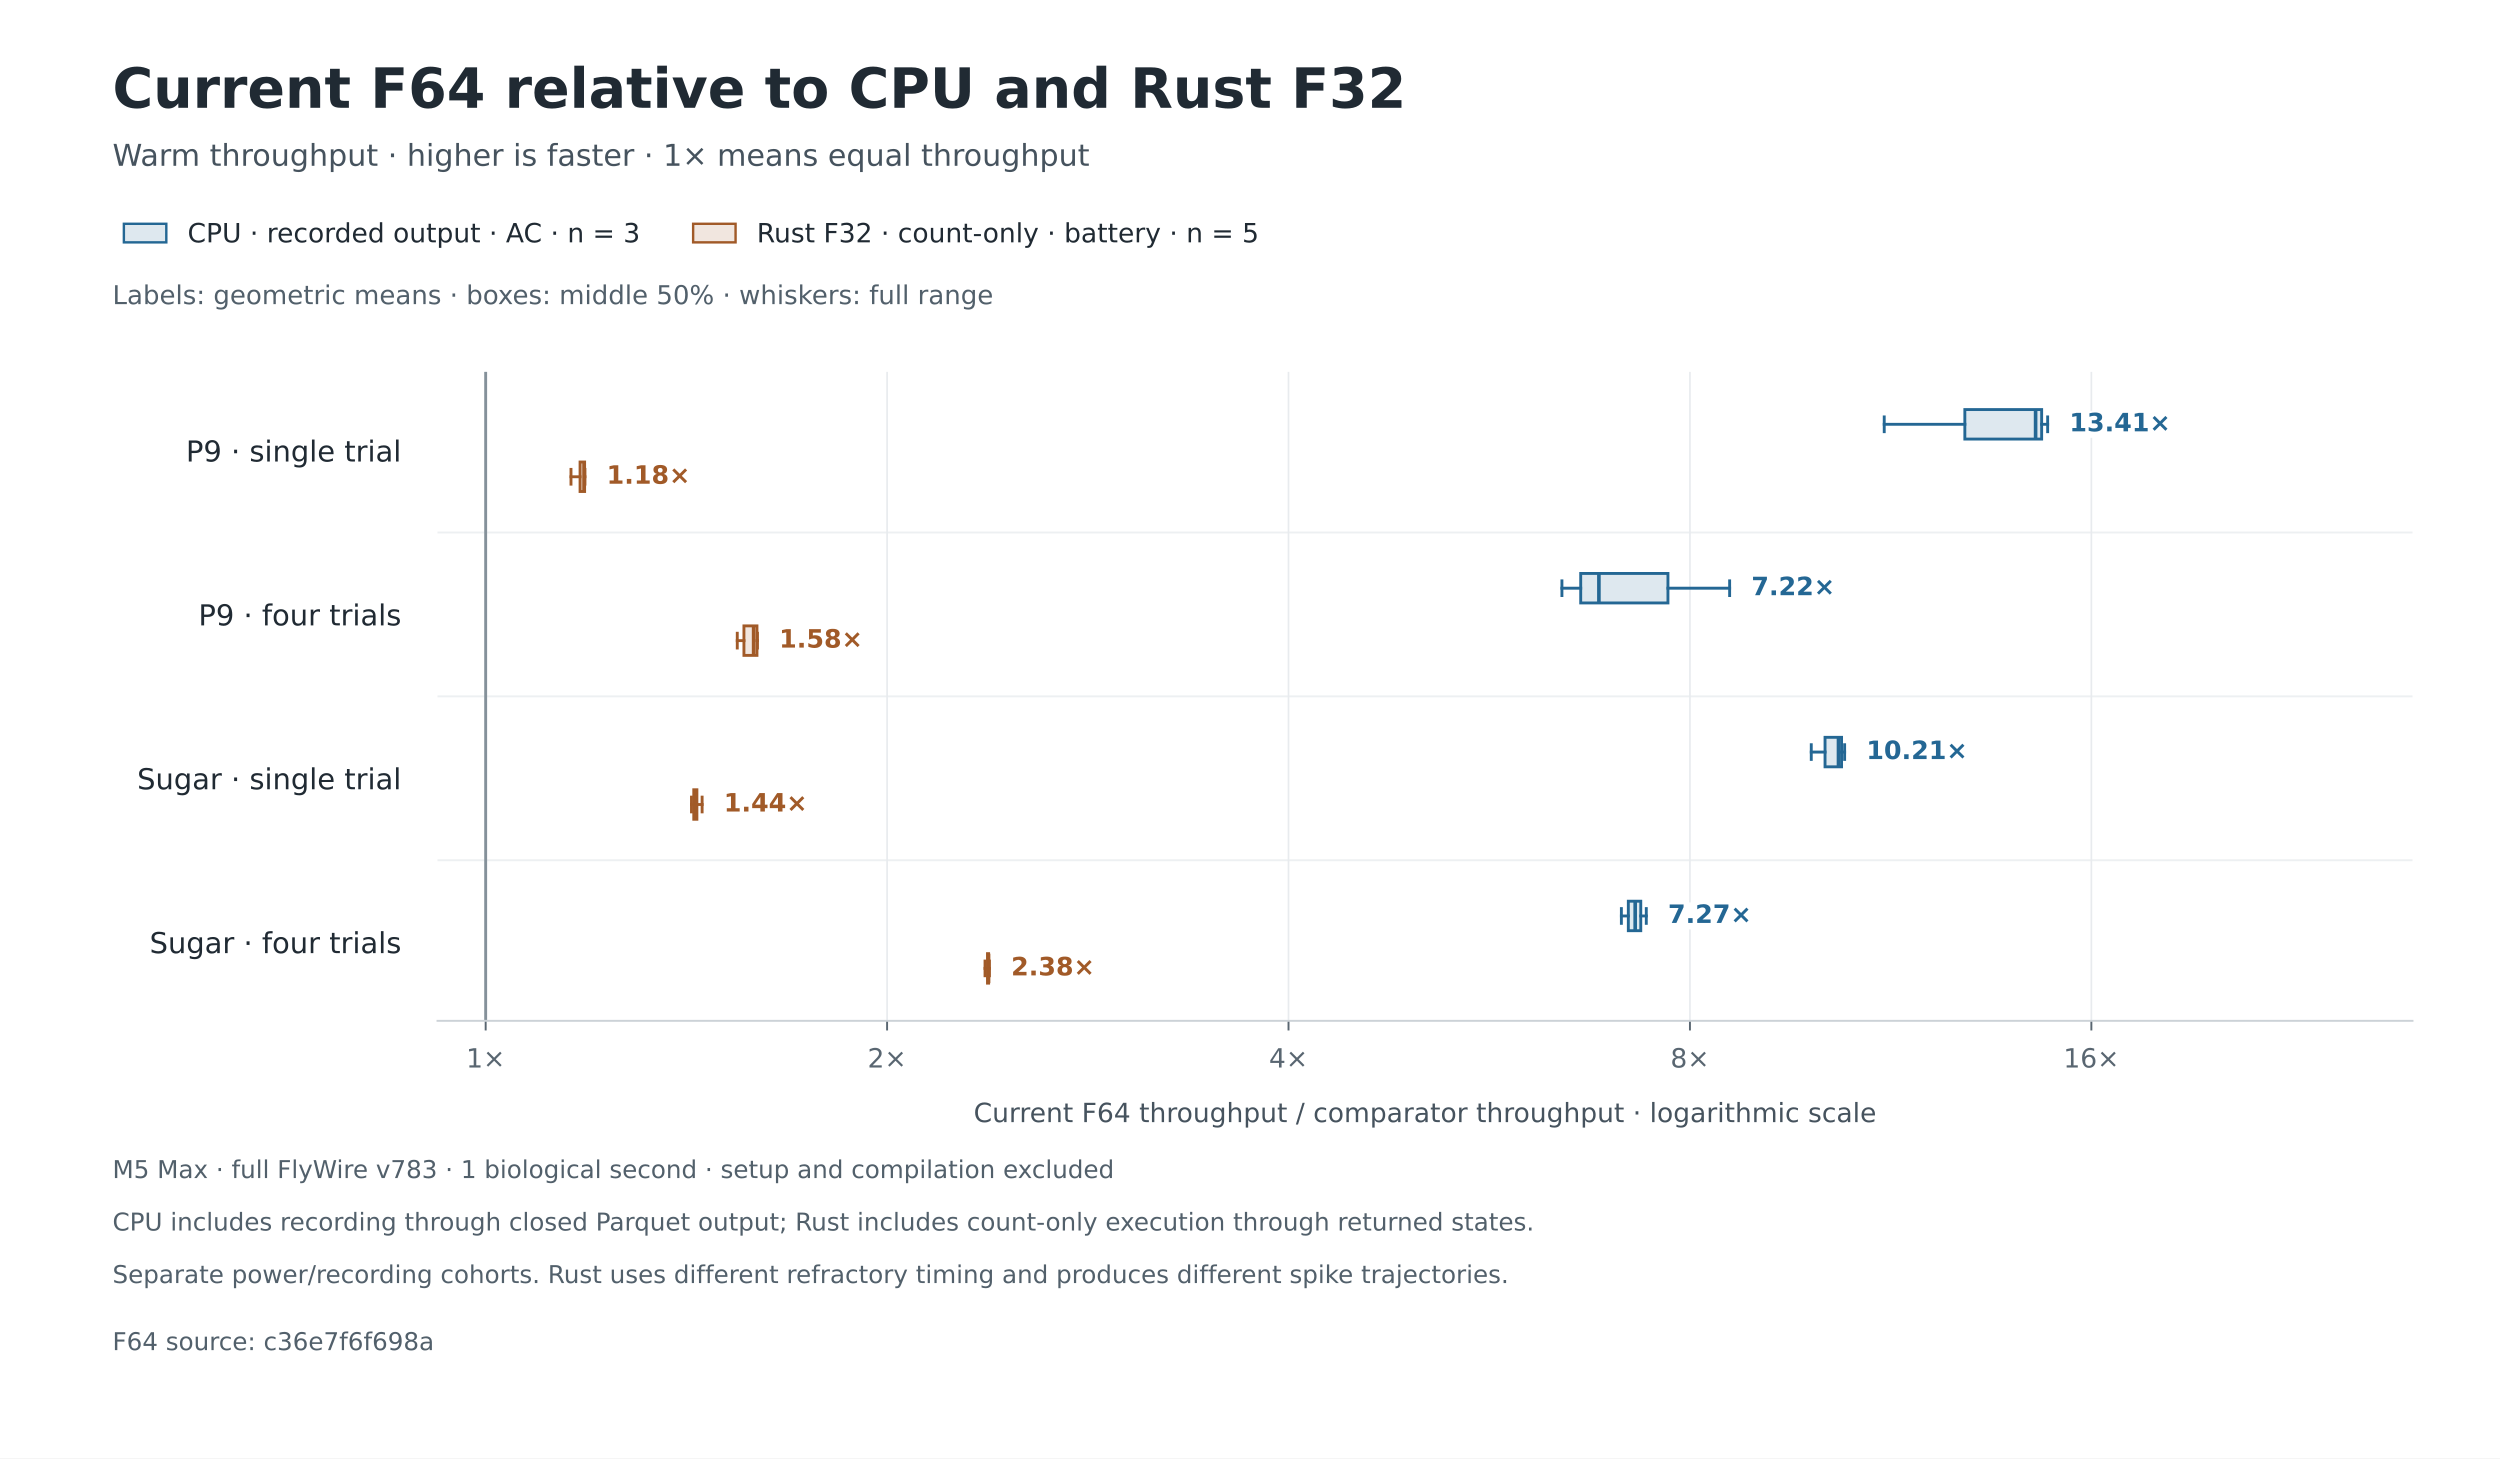
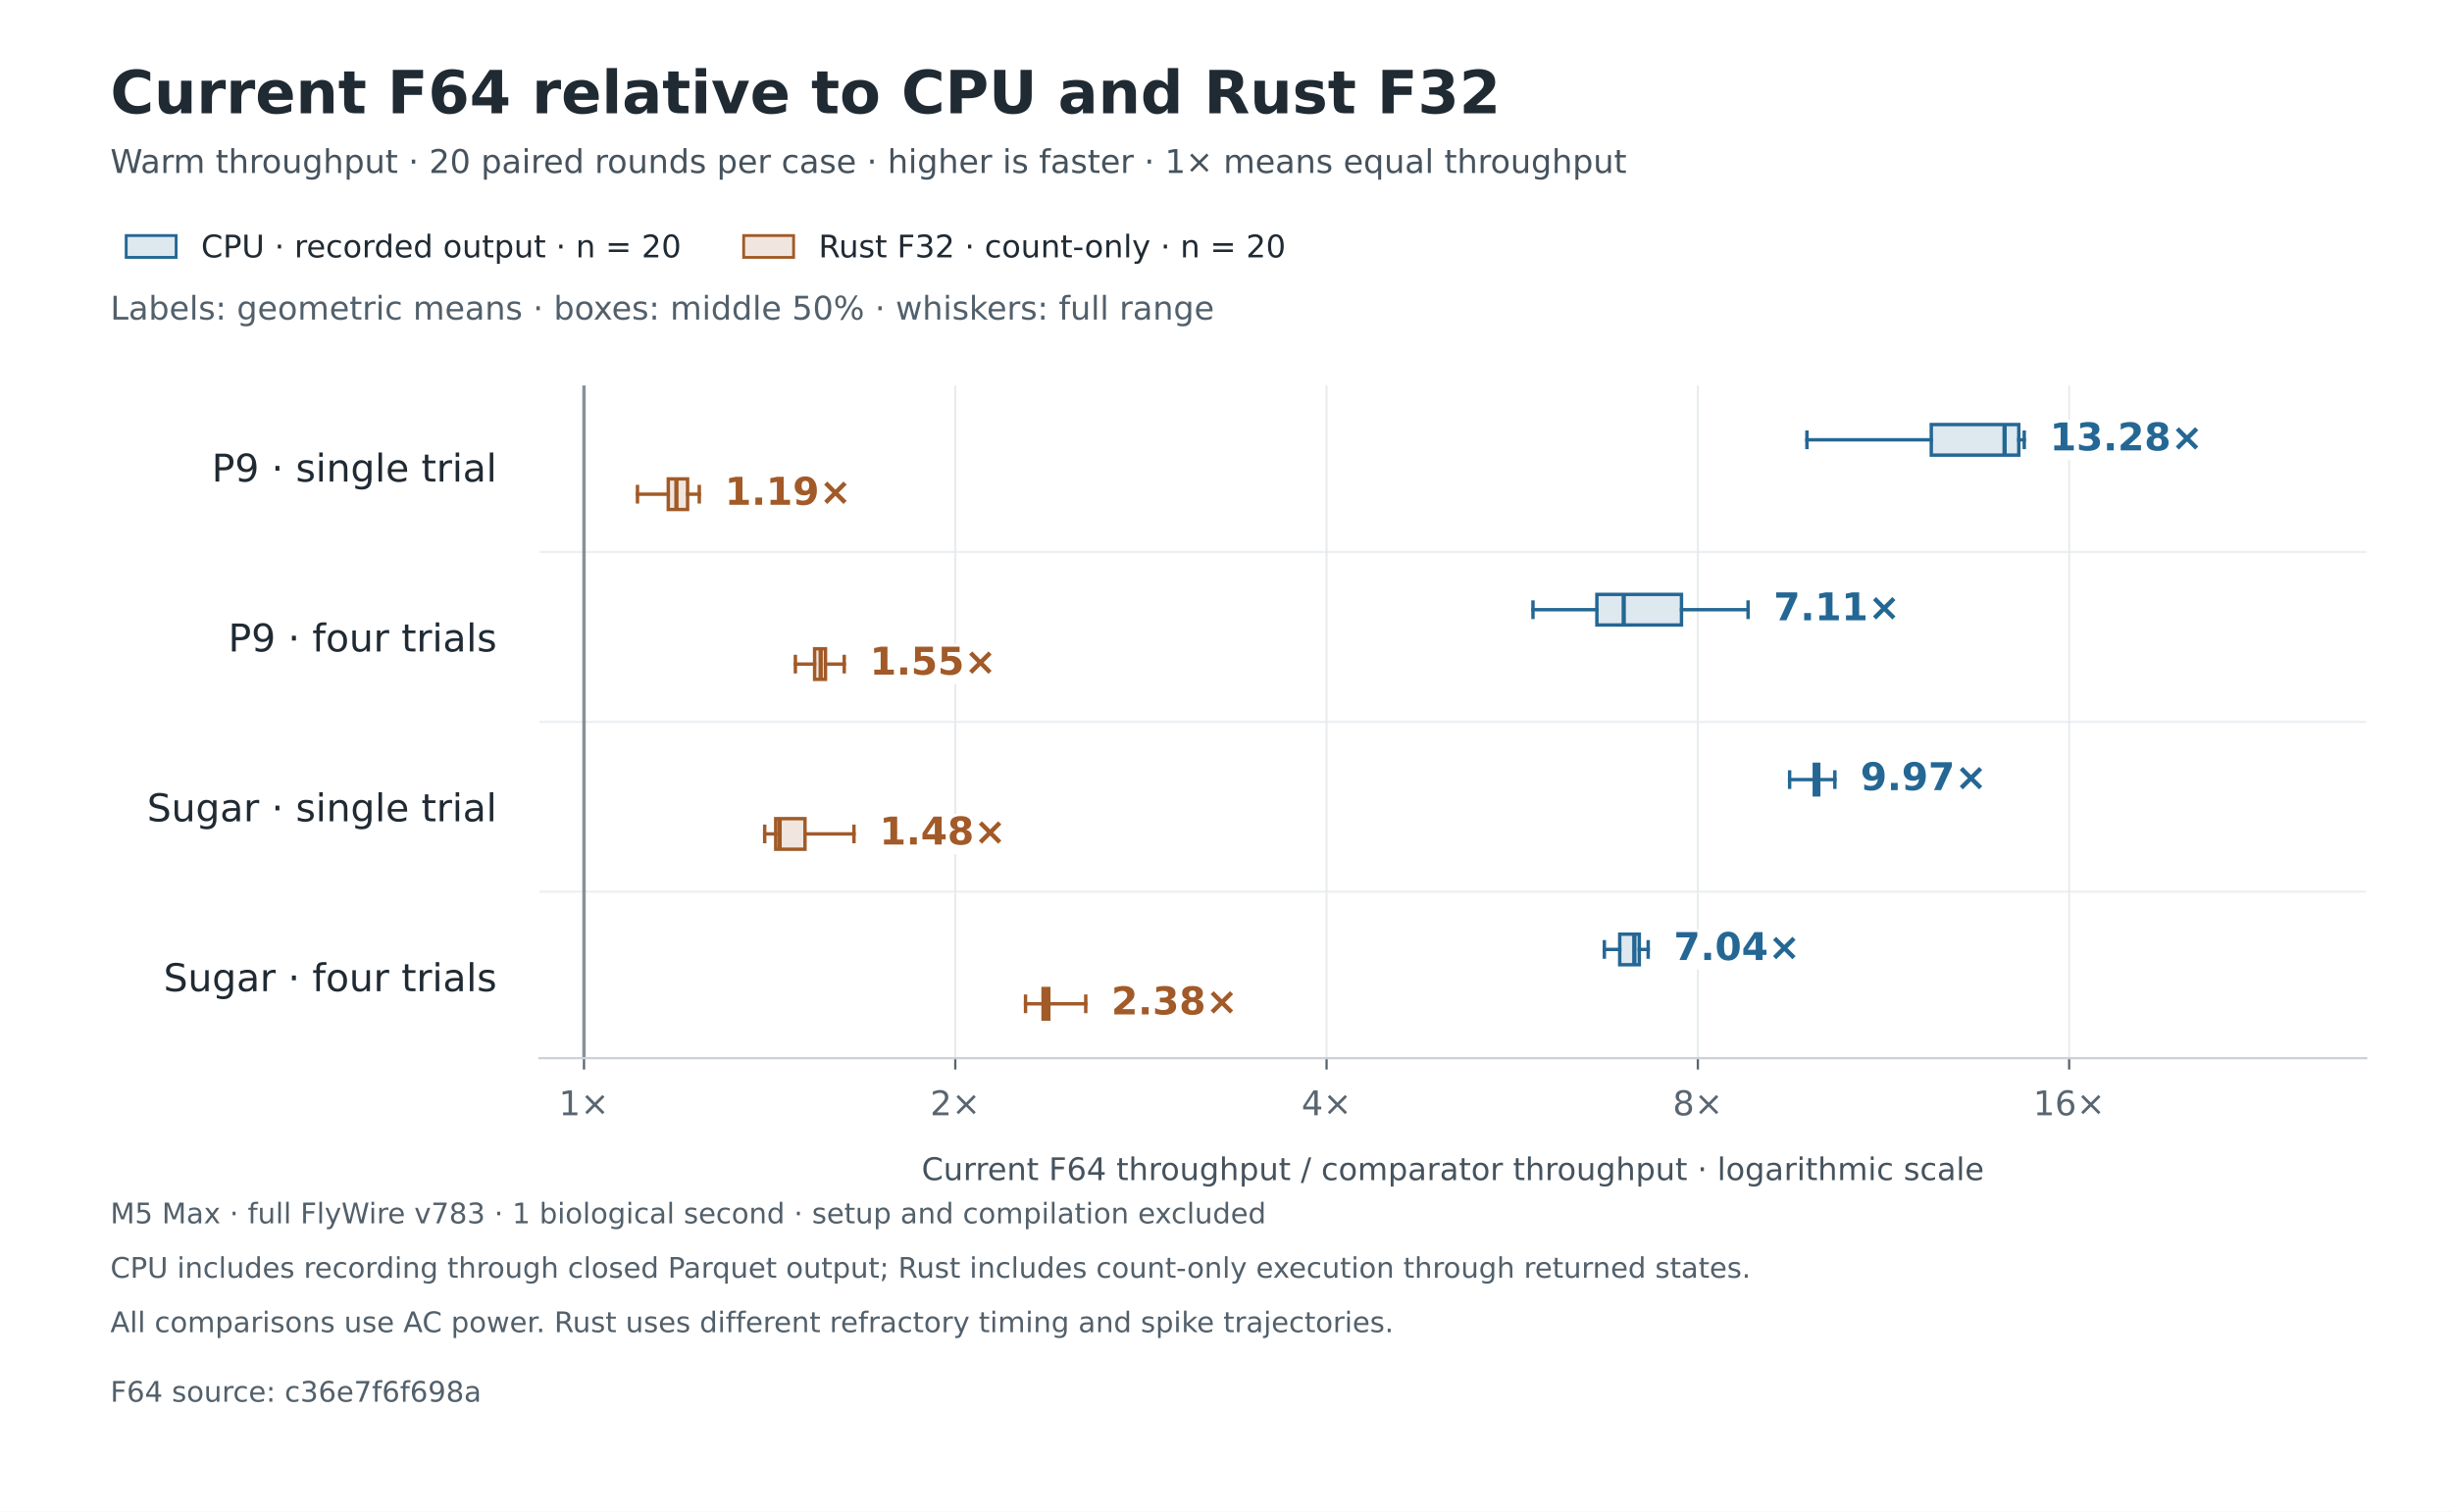
- <svg xmlns="http://www.w3.org/2000/svg" xmlns:xlink="http://www.w3.org/1999/xlink" width="1036.8pt" height="604.8pt" viewBox="0 0 1036.8 604.8" version="1.1">
+ <svg xmlns="http://www.w3.org/2000/svg" xmlns:xlink="http://www.w3.org/1999/xlink" width="864pt" height="532.8pt" viewBox="0 0 864 532.8" version="1.1">
  <defs>
    <style type="text/css">*{stroke-linejoin: round; stroke-linecap: butt}</style>
  </defs>
  <g id="figure_1">
    <g id="patch_1">
-       <path d="M 0 604.8  L 1036.8 604.8  L 1036.8 0  L 0 0  z " style="fill: #ffffff" />
+       <path d="M 0 532.8  L 864 532.8  L 864 0  L 0 0  z " style="fill: #ffffff" />
    </g>
    <g id="axes_1">
      <g id="patch_2">
-         <path d="M 181.44 423.36  L 1000.512 423.36  L 1000.512 154.224  L 181.44 154.224  z " style="fill: #ffffff" />
+         <path d="M 190.08 372.96  L 833.76 372.96  L 833.76 135.864  L 190.08 135.864  z " style="fill: #ffffff" />
      </g>
      <g id="line2d_1">
-         <path d="M 181.44 356.756  L 1000.512 356.756  " clip-path="url(#p82627de5a2)" style="fill: none; stroke: #edf0f2; stroke-width: 0.8; stroke-linecap: square" />
+         <path d="M 190.08 314.285  L 833.76 314.285  " clip-path="url(#pbc98c89707)" style="fill: none; stroke: #edf0f2; stroke-width: 0.8; stroke-linecap: square" />
      </g>
      <g id="line2d_2">
-         <path d="M 181.44 288.792  L 1000.512 288.792  " clip-path="url(#p82627de5a2)" style="fill: none; stroke: #edf0f2; stroke-width: 0.8; stroke-linecap: square" />
+         <path d="M 190.08 254.412  L 833.76 254.412  " clip-path="url(#pbc98c89707)" style="fill: none; stroke: #edf0f2; stroke-width: 0.8; stroke-linecap: square" />
      </g>
      <g id="line2d_3">
-         <path d="M 181.44 220.828  L 1000.512 220.828  " clip-path="url(#p82627de5a2)" style="fill: none; stroke: #edf0f2; stroke-width: 0.8; stroke-linecap: square" />
+         <path d="M 190.08 194.539  L 833.76 194.539  " clip-path="url(#pbc98c89707)" style="fill: none; stroke: #edf0f2; stroke-width: 0.8; stroke-linecap: square" />
      </g>
      <g id="matplotlib.axis_1">
        <g id="xtick_1">
          <g id="line2d_4">
-             <path d="M 201.417 423.36  L 201.417 154.224  " clip-path="url(#p82627de5a2)" style="fill: none; stroke: #e8ebee; stroke-width: 0.7; stroke-linecap: square" />
+             <path d="M 205.78 372.96  L 205.78 135.864  " clip-path="url(#pbc98c89707)" style="fill: none; stroke: #e8ebee; stroke-width: 0.7; stroke-linecap: square" />
          </g>
          <g id="line2d_5">
            <defs>
-               <path id="m2237ce9676" d="M 0 0  L 0 4  " style="stroke: #596671; stroke-width: 0.8" />
+               <path id="madaf178b17" d="M 0 0  L 0 4  " style="stroke: #596671; stroke-width: 0.8" />
            </defs>
            <g>
-               <use xlink:href="#m2237ce9676" x="201.417" y="423.36" style="fill: #596671; stroke: #596671; stroke-width: 0.8" />
+               <use xlink:href="#madaf178b17" x="205.78" y="372.96" style="fill: #596671; stroke: #596671; stroke-width: 0.8" />
            </g>
          </g>
          <g id="text_1">
-             <text style="font-size: 11px; font-family: 'DejaVu Sans'; text-anchor: middle; fill: #596671" x="201.417" y="442.718" transform="rotate(-0 201.4174 442.7183)">1×</text>
+             <text style="font-size: 12px; font-family: 'DejaVu Sans'; text-anchor: middle; fill: #596671" x="205.78" y="393.078" transform="rotate(-0 205.7795 393.0781)">1×</text>
          </g>
        </g>
        <g id="xtick_2">
          <g id="line2d_6">
-             <path d="M 367.895 423.36  L 367.895 154.224  " clip-path="url(#p82627de5a2)" style="fill: none; stroke: #e8ebee; stroke-width: 0.7; stroke-linecap: square" />
+             <path d="M 336.609 372.96  L 336.609 135.864  " clip-path="url(#pbc98c89707)" style="fill: none; stroke: #e8ebee; stroke-width: 0.7; stroke-linecap: square" />
          </g>
          <g id="line2d_7">
            <g>
-               <use xlink:href="#m2237ce9676" x="367.895" y="423.36" style="fill: #596671; stroke: #596671; stroke-width: 0.8" />
+               <use xlink:href="#madaf178b17" x="336.609" y="372.96" style="fill: #596671; stroke: #596671; stroke-width: 0.8" />
            </g>
          </g>
          <g id="text_2">
-             <text style="font-size: 11px; font-family: 'DejaVu Sans'; text-anchor: middle; fill: #596671" x="367.895" y="442.718" transform="rotate(-0 367.8954 442.7183)">2×</text>
+             <text style="font-size: 12px; font-family: 'DejaVu Sans'; text-anchor: middle; fill: #596671" x="336.609" y="393.078" transform="rotate(-0 336.6088 393.0781)">2×</text>
          </g>
        </g>
        <g id="xtick_3">
          <g id="line2d_8">
-             <path d="M 534.373 423.36  L 534.373 154.224  " clip-path="url(#p82627de5a2)" style="fill: none; stroke: #e8ebee; stroke-width: 0.7; stroke-linecap: square" />
+             <path d="M 467.438 372.96  L 467.438 135.864  " clip-path="url(#pbc98c89707)" style="fill: none; stroke: #e8ebee; stroke-width: 0.7; stroke-linecap: square" />
          </g>
          <g id="line2d_9">
            <g>
-               <use xlink:href="#m2237ce9676" x="534.373" y="423.36" style="fill: #596671; stroke: #596671; stroke-width: 0.8" />
+               <use xlink:href="#madaf178b17" x="467.438" y="372.96" style="fill: #596671; stroke: #596671; stroke-width: 0.8" />
            </g>
          </g>
          <g id="text_3">
-             <text style="font-size: 11px; font-family: 'DejaVu Sans'; text-anchor: middle; fill: #596671" x="534.373" y="442.718" transform="rotate(-0 534.3735 442.7183)">4×</text>
+             <text style="font-size: 12px; font-family: 'DejaVu Sans'; text-anchor: middle; fill: #596671" x="467.438" y="393.078" transform="rotate(-0 467.438 393.0781)">4×</text>
          </g>
        </g>
        <g id="xtick_4">
          <g id="line2d_10">
-             <path d="M 700.852 423.36  L 700.852 154.224  " clip-path="url(#p82627de5a2)" style="fill: none; stroke: #e8ebee; stroke-width: 0.7; stroke-linecap: square" />
+             <path d="M 598.267 372.96  L 598.267 135.864  " clip-path="url(#pbc98c89707)" style="fill: none; stroke: #e8ebee; stroke-width: 0.7; stroke-linecap: square" />
          </g>
          <g id="line2d_11">
            <g>
-               <use xlink:href="#m2237ce9676" x="700.852" y="423.36" style="fill: #596671; stroke: #596671; stroke-width: 0.8" />
+               <use xlink:href="#madaf178b17" x="598.267" y="372.96" style="fill: #596671; stroke: #596671; stroke-width: 0.8" />
            </g>
          </g>
          <g id="text_4">
-             <text style="font-size: 11px; font-family: 'DejaVu Sans'; text-anchor: middle; fill: #596671" x="700.852" y="442.718" transform="rotate(-0 700.8515 442.7183)">8×</text>
+             <text style="font-size: 12px; font-family: 'DejaVu Sans'; text-anchor: middle; fill: #596671" x="598.267" y="393.078" transform="rotate(-0 598.2673 393.0781)">8×</text>
          </g>
        </g>
        <g id="xtick_5">
          <g id="line2d_12">
-             <path d="M 867.33 423.36  L 867.33 154.224  " clip-path="url(#p82627de5a2)" style="fill: none; stroke: #e8ebee; stroke-width: 0.7; stroke-linecap: square" />
+             <path d="M 729.097 372.96  L 729.097 135.864  " clip-path="url(#pbc98c89707)" style="fill: none; stroke: #e8ebee; stroke-width: 0.7; stroke-linecap: square" />
          </g>
          <g id="line2d_13">
            <g>
-               <use xlink:href="#m2237ce9676" x="867.33" y="423.36" style="fill: #596671; stroke: #596671; stroke-width: 0.8" />
+               <use xlink:href="#madaf178b17" x="729.097" y="372.96" style="fill: #596671; stroke: #596671; stroke-width: 0.8" />
            </g>
          </g>
          <g id="text_5">
-             <text style="font-size: 11px; font-family: 'DejaVu Sans'; text-anchor: middle; fill: #596671" x="867.33" y="442.718" transform="rotate(-0 867.3296 442.7183)">16×</text>
+             <text style="font-size: 12px; font-family: 'DejaVu Sans'; text-anchor: middle; fill: #596671" x="729.097" y="393.078" transform="rotate(-0 729.0966 393.0781)">16×</text>
          </g>
        </g>
        <g id="text_6">
-           <text style="font-size: 11px; font-family: 'DejaVu Sans'; text-anchor: middle; fill: #46535e" x="590.976" y="465.364" transform="rotate(-0 590.976 465.3642)">Current F64 throughput / comparator throughput · logarithmic scale</text>
+           <text style="font-size: 11px; font-family: 'DejaVu Sans'; text-anchor: middle; fill: #46535e" x="511.92" y="415.932" transform="rotate(-0 511.92 415.932)">Current F64 throughput / comparator throughput · logarithmic scale</text>
        </g>
      </g>
      <g id="matplotlib.axis_2">
        <g id="ytick_1">
          <g id="line2d_14" />
          <g id="text_7">
-             <text style="font-size: 12px; font-family: 'DejaVu Sans'; text-anchor: end; fill: #202a33" x="166.44" y="191.406" transform="rotate(-0 166.44 191.4056)">P9 · single trial</text>
+             <text style="font-size: 13.5px; font-family: 'DejaVu Sans'; text-anchor: end; fill: #202a33" x="175.08" y="169.732" transform="rotate(-0 175.08 169.7319)">P9 · single trial</text>
          </g>
        </g>
        <g id="ytick_2">
          <g id="line2d_15" />
          <g id="text_8">
-             <text style="font-size: 12px; font-family: 'DejaVu Sans'; text-anchor: end; fill: #202a33" x="166.44" y="259.369" transform="rotate(-0 166.44 259.3692)">P9 · four trials</text>
+             <text style="font-size: 13.5px; font-family: 'DejaVu Sans'; text-anchor: end; fill: #202a33" x="175.08" y="229.605" transform="rotate(-0 175.08 229.6046)">P9 · four trials</text>
          </g>
        </g>
        <g id="ytick_3">
          <g id="line2d_16" />
          <g id="text_9">
-             <text style="font-size: 12px; font-family: 'DejaVu Sans'; text-anchor: end; fill: #202a33" x="166.44" y="327.333" transform="rotate(-0 166.44 327.3329)">Sugar · single trial</text>
+             <text style="font-size: 13.5px; font-family: 'DejaVu Sans'; text-anchor: end; fill: #202a33" x="175.08" y="289.477" transform="rotate(-0 175.08 289.4773)">Sugar · single trial</text>
          </g>
        </g>
        <g id="ytick_4">
          <g id="line2d_17" />
          <g id="text_10">
-             <text style="font-size: 12px; font-family: 'DejaVu Sans'; text-anchor: end; fill: #202a33" x="166.44" y="395.297" transform="rotate(-0 166.44 395.2965)">Sugar · four trials</text>
+             <text style="font-size: 13.5px; font-family: 'DejaVu Sans'; text-anchor: end; fill: #202a33" x="175.08" y="349.35" transform="rotate(-0 175.08 349.35)">Sugar · four trials</text>
          </g>
        </g>
      </g>
      <g id="line2d_18">
-         <path d="M 201.417 423.36  L 201.417 154.224  " clip-path="url(#p82627de5a2)" style="fill: none; stroke: #85919a; stroke-width: 1.2; stroke-linecap: square" />
+         <path d="M 205.78 372.96  L 205.78 135.864  " clip-path="url(#pbc98c89707)" style="fill: none; stroke: #85919a; stroke-width: 1.2; stroke-linecap: square" />
      </g>
      <g id="patch_3">
-         <path d="M 814.858 182.089  L 814.858 169.856  L 846.714 169.856  L 846.714 182.089  L 814.858 182.089  z " clip-path="url(#p82627de5a2)" style="fill: #246794; fill-opacity: 0.15; stroke: #246794; stroke-width: 1.2; stroke-linejoin: miter" />
+         <path d="M 680.516 160.412  L 680.516 149.635  L 711.352 149.635  L 711.352 160.412  L 680.516 160.412  z " clip-path="url(#pbc98c89707)" style="fill: #246794; fill-opacity: 0.15; stroke: #246794; stroke-width: 1.2; stroke-linejoin: miter" />
      </g>
      <g id="line2d_19">
-         <path d="M 814.858 175.972  L 781.426 175.972  " clip-path="url(#p82627de5a2)" style="fill: none; stroke: #246794; stroke-width: 1.2; stroke-linecap: square" />
+         <path d="M 680.516 155.023  L 636.702 155.023  " clip-path="url(#pbc98c89707)" style="fill: none; stroke: #246794; stroke-width: 1.2; stroke-linecap: square" />
      </g>
      <g id="line2d_20">
-         <path d="M 846.714 175.972  L 849.202 175.972  " clip-path="url(#p82627de5a2)" style="fill: none; stroke: #246794; stroke-width: 1.2; stroke-linecap: square" />
+         <path d="M 711.352 155.023  L 713.271 155.023  " clip-path="url(#pbc98c89707)" style="fill: none; stroke: #246794; stroke-width: 1.2; stroke-linecap: square" />
      </g>
      <g id="line2d_21">
-         <path d="M 781.426 179.031  L 781.426 172.914  " clip-path="url(#p82627de5a2)" style="fill: none; stroke: #246794; stroke-width: 1.2; stroke-linecap: square" />
+         <path d="M 636.702 157.718  L 636.702 152.329  " clip-path="url(#pbc98c89707)" style="fill: none; stroke: #246794; stroke-width: 1.2; stroke-linecap: square" />
      </g>
      <g id="line2d_22">
-         <path d="M 849.202 179.031  L 849.202 172.914  " clip-path="url(#p82627de5a2)" style="fill: none; stroke: #246794; stroke-width: 1.2; stroke-linecap: square" />
+         <path d="M 713.271 157.718  L 713.271 152.329  " clip-path="url(#pbc98c89707)" style="fill: none; stroke: #246794; stroke-width: 1.2; stroke-linecap: square" />
      </g>
      <g id="patch_4">
-         <path d="M 240.563 203.837  L 240.563 191.604  L 242.453 191.604  L 242.453 203.837  L 240.563 203.837  z " clip-path="url(#p82627de5a2)" style="fill: #a15a28; fill-opacity: 0.15; stroke: #a15a28; stroke-width: 1.2; stroke-linejoin: miter" />
+         <path d="M 235.481 179.571  L 235.481 168.794  L 242.281 168.794  L 242.281 179.571  L 235.481 179.571  z " clip-path="url(#pbc98c89707)" style="fill: #a15a28; fill-opacity: 0.15; stroke: #a15a28; stroke-width: 1.2; stroke-linejoin: miter" />
      </g>
      <g id="line2d_23">
-         <path d="M 240.563 197.721  L 236.798 197.721  " clip-path="url(#p82627de5a2)" style="fill: none; stroke: #a15a28; stroke-width: 1.2; stroke-linecap: square" />
+         <path d="M 235.481 174.183  L 224.631 174.183  " clip-path="url(#pbc98c89707)" style="fill: none; stroke: #a15a28; stroke-width: 1.2; stroke-linecap: square" />
      </g>
      <g id="line2d_24">
-         <path d="M 242.453 197.721  L 242.576 197.721  " clip-path="url(#p82627de5a2)" style="fill: none; stroke: #a15a28; stroke-width: 1.2; stroke-linecap: square" />
+         <path d="M 242.281 174.183  L 246.4 174.183  " clip-path="url(#pbc98c89707)" style="fill: none; stroke: #a15a28; stroke-width: 1.2; stroke-linecap: square" />
      </g>
      <g id="line2d_25">
-         <path d="M 236.798 200.779  L 236.798 194.662  " clip-path="url(#p82627de5a2)" style="fill: none; stroke: #a15a28; stroke-width: 1.2; stroke-linecap: square" />
+         <path d="M 224.631 176.877  L 224.631 171.488  " clip-path="url(#pbc98c89707)" style="fill: none; stroke: #a15a28; stroke-width: 1.2; stroke-linecap: square" />
      </g>
      <g id="line2d_26">
-         <path d="M 242.576 200.779  L 242.576 194.662  " clip-path="url(#p82627de5a2)" style="fill: none; stroke: #a15a28; stroke-width: 1.2; stroke-linecap: square" />
+         <path d="M 246.4 176.877  L 246.4 171.488  " clip-path="url(#pbc98c89707)" style="fill: none; stroke: #a15a28; stroke-width: 1.2; stroke-linecap: square" />
      </g>
      <g id="patch_5">
-         <path d="M 655.551 250.053  L 655.551 237.819  L 691.731 237.819  L 691.731 250.053  L 655.551 250.053  z " clip-path="url(#p82627de5a2)" style="fill: #246794; fill-opacity: 0.15; stroke: #246794; stroke-width: 1.2; stroke-linejoin: miter" />
+         <path d="M 562.687 220.285  L 562.687 209.507  L 592.499 209.507  L 592.499 220.285  L 562.687 220.285  z " clip-path="url(#pbc98c89707)" style="fill: #246794; fill-opacity: 0.15; stroke: #246794; stroke-width: 1.2; stroke-linejoin: miter" />
      </g>
      <g id="line2d_27">
-         <path d="M 655.551 243.936  L 647.76 243.936  " clip-path="url(#p82627de5a2)" style="fill: none; stroke: #246794; stroke-width: 1.2; stroke-linecap: square" />
+         <path d="M 562.687 214.896  L 540.167 214.896  " clip-path="url(#pbc98c89707)" style="fill: none; stroke: #246794; stroke-width: 1.2; stroke-linecap: square" />
      </g>
      <g id="line2d_28">
-         <path d="M 691.731 243.936  L 717.313 243.936  " clip-path="url(#p82627de5a2)" style="fill: none; stroke: #246794; stroke-width: 1.2; stroke-linecap: square" />
+         <path d="M 592.499 214.896  L 615.966 214.896  " clip-path="url(#pbc98c89707)" style="fill: none; stroke: #246794; stroke-width: 1.2; stroke-linecap: square" />
      </g>
      <g id="line2d_29">
-         <path d="M 647.76 246.994  L 647.76 240.878  " clip-path="url(#p82627de5a2)" style="fill: none; stroke: #246794; stroke-width: 1.2; stroke-linecap: square" />
+         <path d="M 540.167 217.59  L 540.167 212.202  " clip-path="url(#pbc98c89707)" style="fill: none; stroke: #246794; stroke-width: 1.2; stroke-linecap: square" />
      </g>
      <g id="line2d_30">
-         <path d="M 717.313 246.994  L 717.313 240.878  " clip-path="url(#p82627de5a2)" style="fill: none; stroke: #246794; stroke-width: 1.2; stroke-linecap: square" />
+         <path d="M 615.966 217.59  L 615.966 212.202  " clip-path="url(#pbc98c89707)" style="fill: none; stroke: #246794; stroke-width: 1.2; stroke-linecap: square" />
      </g>
      <g id="patch_6">
-         <path d="M 308.524 271.801  L 308.524 259.568  L 313.926 259.568  L 313.926 271.801  L 308.524 271.801  z " clip-path="url(#p82627de5a2)" style="fill: #a15a28; fill-opacity: 0.15; stroke: #a15a28; stroke-width: 1.2; stroke-linejoin: miter" />
+         <path d="M 287.043 239.444  L 287.043 228.667  L 290.879 228.667  L 290.879 239.444  L 287.043 239.444  z " clip-path="url(#pbc98c89707)" style="fill: #a15a28; fill-opacity: 0.15; stroke: #a15a28; stroke-width: 1.2; stroke-linejoin: miter" />
      </g>
      <g id="line2d_31">
-         <path d="M 308.524 265.684  L 305.761 265.684  " clip-path="url(#p82627de5a2)" style="fill: none; stroke: #a15a28; stroke-width: 1.2; stroke-linecap: square" />
+         <path d="M 287.043 234.055  L 280.263 234.055  " clip-path="url(#pbc98c89707)" style="fill: none; stroke: #a15a28; stroke-width: 1.2; stroke-linecap: square" />
      </g>
      <g id="line2d_32">
-         <path d="M 313.926 265.684  L 314.12 265.684  " clip-path="url(#p82627de5a2)" style="fill: none; stroke: #a15a28; stroke-width: 1.2; stroke-linecap: square" />
+         <path d="M 290.879 234.055  L 297.485 234.055  " clip-path="url(#pbc98c89707)" style="fill: none; stroke: #a15a28; stroke-width: 1.2; stroke-linecap: square" />
      </g>
      <g id="line2d_33">
-         <path d="M 305.761 268.743  L 305.761 262.626  " clip-path="url(#p82627de5a2)" style="fill: none; stroke: #a15a28; stroke-width: 1.2; stroke-linecap: square" />
+         <path d="M 280.263 236.75  L 280.263 231.361  " clip-path="url(#pbc98c89707)" style="fill: none; stroke: #a15a28; stroke-width: 1.2; stroke-linecap: square" />
      </g>
      <g id="line2d_34">
-         <path d="M 314.12 268.743  L 314.12 262.626  " clip-path="url(#p82627de5a2)" style="fill: none; stroke: #a15a28; stroke-width: 1.2; stroke-linecap: square" />
+         <path d="M 297.485 236.75  L 297.485 231.361  " clip-path="url(#pbc98c89707)" style="fill: none; stroke: #a15a28; stroke-width: 1.2; stroke-linecap: square" />
      </g>
      <g id="patch_7">
-         <path d="M 756.878 318.016  L 756.878 305.783  L 763.732 305.783  L 763.732 318.016  L 756.878 318.016  z " clip-path="url(#p82627de5a2)" style="fill: #246794; fill-opacity: 0.15; stroke: #246794; stroke-width: 1.2; stroke-linejoin: miter" />
+         <path d="M 639.298 280.157  L 639.298 269.38  L 640.853 269.38  L 640.853 280.157  L 639.298 280.157  z " clip-path="url(#pbc98c89707)" style="fill: #246794; fill-opacity: 0.15; stroke: #246794; stroke-width: 1.2; stroke-linejoin: miter" />
      </g>
      <g id="line2d_35">
-         <path d="M 756.878 311.9  L 751.168 311.9  " clip-path="url(#p82627de5a2)" style="fill: none; stroke: #246794; stroke-width: 1.2; stroke-linecap: square" />
+         <path d="M 639.298 274.769  L 630.602 274.769  " clip-path="url(#pbc98c89707)" style="fill: none; stroke: #246794; stroke-width: 1.2; stroke-linecap: square" />
      </g>
      <g id="line2d_36">
-         <path d="M 763.732 311.9  L 765.004 311.9  " clip-path="url(#p82627de5a2)" style="fill: none; stroke: #246794; stroke-width: 1.2; stroke-linecap: square" />
+         <path d="M 640.853 274.769  L 646.543 274.769  " clip-path="url(#pbc98c89707)" style="fill: none; stroke: #246794; stroke-width: 1.2; stroke-linecap: square" />
      </g>
      <g id="line2d_37">
-         <path d="M 751.168 314.958  L 751.168 308.841  " clip-path="url(#p82627de5a2)" style="fill: none; stroke: #246794; stroke-width: 1.2; stroke-linecap: square" />
+         <path d="M 630.602 277.463  L 630.602 272.074  " clip-path="url(#pbc98c89707)" style="fill: none; stroke: #246794; stroke-width: 1.2; stroke-linecap: square" />
      </g>
      <g id="line2d_38">
-         <path d="M 765.004 314.958  L 765.004 308.841  " clip-path="url(#p82627de5a2)" style="fill: none; stroke: #246794; stroke-width: 1.2; stroke-linecap: square" />
+         <path d="M 646.543 277.463  L 646.543 272.074  " clip-path="url(#pbc98c89707)" style="fill: none; stroke: #246794; stroke-width: 1.2; stroke-linecap: square" />
      </g>
      <g id="patch_8">
-         <path d="M 287.721 339.765  L 287.721 327.531  L 289.017 327.531  L 289.017 339.765  L 287.721 339.765  z " clip-path="url(#p82627de5a2)" style="fill: #a15a28; fill-opacity: 0.15; stroke: #a15a28; stroke-width: 1.2; stroke-linejoin: miter" />
+         <path d="M 273.33 299.317  L 273.33 288.539  L 283.652 288.539  L 283.652 299.317  L 273.33 299.317  z " clip-path="url(#pbc98c89707)" style="fill: #a15a28; fill-opacity: 0.15; stroke: #a15a28; stroke-width: 1.2; stroke-linejoin: miter" />
      </g>
      <g id="line2d_39">
-         <path d="M 287.721 333.648  L 286.773 333.648  " clip-path="url(#p82627de5a2)" style="fill: none; stroke: #a15a28; stroke-width: 1.2; stroke-linecap: square" />
+         <path d="M 273.33 293.928  L 269.453 293.928  " clip-path="url(#pbc98c89707)" style="fill: none; stroke: #a15a28; stroke-width: 1.2; stroke-linecap: square" />
      </g>
      <g id="line2d_40">
-         <path d="M 289.017 333.648  L 291.181 333.648  " clip-path="url(#p82627de5a2)" style="fill: none; stroke: #a15a28; stroke-width: 1.2; stroke-linecap: square" />
+         <path d="M 283.652 293.928  L 300.905 293.928  " clip-path="url(#pbc98c89707)" style="fill: none; stroke: #a15a28; stroke-width: 1.2; stroke-linecap: square" />
      </g>
      <g id="line2d_41">
-         <path d="M 286.773 336.706  L 286.773 330.59  " clip-path="url(#p82627de5a2)" style="fill: none; stroke: #a15a28; stroke-width: 1.2; stroke-linecap: square" />
+         <path d="M 269.453 296.622  L 269.453 291.234  " clip-path="url(#pbc98c89707)" style="fill: none; stroke: #a15a28; stroke-width: 1.2; stroke-linecap: square" />
      </g>
      <g id="line2d_42">
-         <path d="M 291.181 336.706  L 291.181 330.59  " clip-path="url(#p82627de5a2)" style="fill: none; stroke: #a15a28; stroke-width: 1.2; stroke-linecap: square" />
+         <path d="M 300.905 296.622  L 300.905 291.234  " clip-path="url(#pbc98c89707)" style="fill: none; stroke: #a15a28; stroke-width: 1.2; stroke-linecap: square" />
      </g>
      <g id="patch_9">
-         <path d="M 675.298 385.98  L 675.298 373.747  L 680.457 373.747  L 680.457 385.98  L 675.298 385.98  z " clip-path="url(#p82627de5a2)" style="fill: #246794; fill-opacity: 0.15; stroke: #246794; stroke-width: 1.2; stroke-linejoin: miter" />
+         <path d="M 570.731 340.03  L 570.731 329.253  L 577.634 329.253  L 577.634 340.03  L 570.731 340.03  z " clip-path="url(#pbc98c89707)" style="fill: #246794; fill-opacity: 0.15; stroke: #246794; stroke-width: 1.2; stroke-linejoin: miter" />
      </g>
      <g id="line2d_43">
-         <path d="M 675.298 379.863  L 672.418 379.863  " clip-path="url(#p82627de5a2)" style="fill: none; stroke: #246794; stroke-width: 1.2; stroke-linecap: square" />
+         <path d="M 570.731 334.641  L 565.323 334.641  " clip-path="url(#pbc98c89707)" style="fill: none; stroke: #246794; stroke-width: 1.2; stroke-linecap: square" />
      </g>
      <g id="line2d_44">
-         <path d="M 680.457 379.863  L 682.747 379.863  " clip-path="url(#p82627de5a2)" style="fill: none; stroke: #246794; stroke-width: 1.2; stroke-linecap: square" />
+         <path d="M 577.634 334.641  L 580.762 334.641  " clip-path="url(#pbc98c89707)" style="fill: none; stroke: #246794; stroke-width: 1.2; stroke-linecap: square" />
      </g>
      <g id="line2d_45">
-         <path d="M 672.418 382.922  L 672.418 376.805  " clip-path="url(#p82627de5a2)" style="fill: none; stroke: #246794; stroke-width: 1.2; stroke-linecap: square" />
+         <path d="M 565.323 337.336  L 565.323 331.947  " clip-path="url(#pbc98c89707)" style="fill: none; stroke: #246794; stroke-width: 1.2; stroke-linecap: square" />
      </g>
      <g id="line2d_46">
-         <path d="M 682.747 382.922  L 682.747 376.805  " clip-path="url(#p82627de5a2)" style="fill: none; stroke: #246794; stroke-width: 1.2; stroke-linecap: square" />
+         <path d="M 580.762 337.336  L 580.762 331.947  " clip-path="url(#pbc98c89707)" style="fill: none; stroke: #246794; stroke-width: 1.2; stroke-linecap: square" />
      </g>
      <g id="patch_10">
-         <path d="M 409.534 407.728  L 409.534 395.495  L 409.994 395.495  L 409.994 407.728  L 409.534 407.728  z " clip-path="url(#p82627de5a2)" style="fill: #a15a28; fill-opacity: 0.15; stroke: #a15a28; stroke-width: 1.2; stroke-linejoin: miter" />
+         <path d="M 367.544 359.189  L 367.544 348.412  L 369.566 348.412  L 369.566 359.189  L 367.544 359.189  z " clip-path="url(#pbc98c89707)" style="fill: #a15a28; fill-opacity: 0.15; stroke: #a15a28; stroke-width: 1.2; stroke-linejoin: miter" />
      </g>
      <g id="line2d_47">
-         <path d="M 409.534 401.612  L 408.51 401.612  " clip-path="url(#p82627de5a2)" style="fill: none; stroke: #a15a28; stroke-width: 1.2; stroke-linecap: square" />
+         <path d="M 367.544 353.801  L 361.365 353.801  " clip-path="url(#pbc98c89707)" style="fill: none; stroke: #a15a28; stroke-width: 1.2; stroke-linecap: square" />
      </g>
      <g id="line2d_48">
-         <path d="M 409.994 401.612  L 410.325 401.612  " clip-path="url(#p82627de5a2)" style="fill: none; stroke: #a15a28; stroke-width: 1.2; stroke-linecap: square" />
+         <path d="M 369.566 353.801  L 382.582 353.801  " clip-path="url(#pbc98c89707)" style="fill: none; stroke: #a15a28; stroke-width: 1.2; stroke-linecap: square" />
      </g>
      <g id="line2d_49">
-         <path d="M 408.51 404.67  L 408.51 398.553  " clip-path="url(#p82627de5a2)" style="fill: none; stroke: #a15a28; stroke-width: 1.2; stroke-linecap: square" />
+         <path d="M 361.365 356.495  L 361.365 351.106  " clip-path="url(#pbc98c89707)" style="fill: none; stroke: #a15a28; stroke-width: 1.2; stroke-linecap: square" />
      </g>
      <g id="line2d_50">
-         <path d="M 410.325 404.67  L 410.325 398.553  " clip-path="url(#p82627de5a2)" style="fill: none; stroke: #a15a28; stroke-width: 1.2; stroke-linecap: square" />
+         <path d="M 382.582 356.495  L 382.582 351.106  " clip-path="url(#pbc98c89707)" style="fill: none; stroke: #a15a28; stroke-width: 1.2; stroke-linecap: square" />
      </g>
      <g id="line2d_51">
-         <path d="M 844.201 182.089  L 844.201 169.856  " clip-path="url(#p82627de5a2)" style="fill: none; stroke: #246794; stroke-width: 1.5" />
+         <path d="M 706.352 160.412  L 706.352 149.635  " clip-path="url(#pbc98c89707)" style="fill: none; stroke: #246794; stroke-width: 1.5" />
      </g>
      <g id="line2d_52">
-         <path d="M 242.216 203.837  L 242.216 191.604  " clip-path="url(#p82627de5a2)" style="fill: none; stroke: #a15a28; stroke-width: 1.5" />
+         <path d="M 238.344 179.571  L 238.344 168.794  " clip-path="url(#pbc98c89707)" style="fill: none; stroke: #a15a28; stroke-width: 1.5" />
      </g>
      <g id="line2d_53">
-         <path d="M 663.096 250.053  L 663.096 237.819  " clip-path="url(#p82627de5a2)" style="fill: none; stroke: #246794; stroke-width: 1.5" />
+         <path d="M 572.145 220.285  L 572.145 209.507  " clip-path="url(#pbc98c89707)" style="fill: none; stroke: #246794; stroke-width: 1.5" />
      </g>
      <g id="line2d_54">
-         <path d="M 312.545 271.801  L 312.545 259.568  " clip-path="url(#p82627de5a2)" style="fill: none; stroke: #a15a28; stroke-width: 1.5" />
+         <path d="M 289.181 239.444  L 289.181 228.667  " clip-path="url(#pbc98c89707)" style="fill: none; stroke: #a15a28; stroke-width: 1.5" />
      </g>
      <g id="line2d_55">
-         <path d="M 762.454 318.016  L 762.454 305.783  " clip-path="url(#p82627de5a2)" style="fill: none; stroke: #246794; stroke-width: 1.5" />
+         <path d="M 640.186 280.157  L 640.186 269.38  " clip-path="url(#pbc98c89707)" style="fill: none; stroke: #246794; stroke-width: 1.5" />
      </g>
      <g id="line2d_56">
-         <path d="M 288.392 339.765  L 288.392 327.531  " clip-path="url(#p82627de5a2)" style="fill: none; stroke: #a15a28; stroke-width: 1.5" />
+         <path d="M 274.705 299.317  L 274.705 288.539  " clip-path="url(#pbc98c89707)" style="fill: none; stroke: #a15a28; stroke-width: 1.5" />
      </g>
      <g id="line2d_57">
-         <path d="M 678.145 385.98  L 678.145 373.747  " clip-path="url(#p82627de5a2)" style="fill: none; stroke: #246794; stroke-width: 1.5" />
+         <path d="M 575.877 340.03  L 575.877 329.253  " clip-path="url(#pbc98c89707)" style="fill: none; stroke: #246794; stroke-width: 1.5" />
      </g>
      <g id="line2d_58">
-         <path d="M 409.96 407.728  L 409.96 395.495  " clip-path="url(#p82627de5a2)" style="fill: none; stroke: #a15a28; stroke-width: 1.5" />
+         <path d="M 368.417 359.189  L 368.417 348.412  " clip-path="url(#pbc98c89707)" style="fill: none; stroke: #a15a28; stroke-width: 1.5" />
      </g>
      <g id="patch_11">
-         <path d="M 181.44 423.36  L 1000.512 423.36  " style="fill: none; stroke: #ccd2d7; stroke-width: 0.8; stroke-linejoin: miter; stroke-linecap: square" />
+         <path d="M 190.08 372.96  L 833.76 372.96  " style="fill: none; stroke: #ccd2d7; stroke-width: 0.8; stroke-linejoin: miter; stroke-linecap: square" />
      </g>
      <g id="text_11">
        <g id="patch_12">
-           <path d="M 857.677 181.578  L 900.737 181.578  L 900.737 170.366  L 857.677 170.366  z " style="fill: #ffffff" />
-         </g>
-         <text style="font-weight: 600; font-size: 10.5px; font-family: 'DejaVu Sans'; text-anchor: start; fill: #246794" x="858.202" y="178.87" transform="rotate(-0 858.202 178.8697)">13.41×</text>
+           <path d="M 721.731 162.096  L 776.824 162.096  L 776.824 147.951  L 721.731 147.951  z " style="fill: #ffffff" />
+         </g>
+         <text style="font-weight: 600; font-size: 13.5px; font-family: 'DejaVu Sans'; text-anchor: start; fill: #246794" x="722.271" y="158.748" transform="rotate(-0 722.2714 158.7484)">13.28×</text>
      </g>
      <g id="text_12">
        <g id="patch_13">
-           <path d="M 251.051 203.327  L 286.805 203.327  L 286.805 192.115  L 251.051 192.115  z " style="fill: #ffffff" />
-         </g>
-         <text style="font-weight: 600; font-size: 10.5px; font-family: 'DejaVu Sans'; text-anchor: start; fill: #a15a28" x="251.576" y="200.618" transform="rotate(-0 251.5758 200.6181)">1.18×</text>
+           <path d="M 254.86 181.255  L 300.56 181.255  L 300.56 167.11  L 254.86 167.11  z " style="fill: #ffffff" />
+         </g>
+         <text style="font-weight: 600; font-size: 13.5px; font-family: 'DejaVu Sans'; text-anchor: start; fill: #a15a28" x="255.4" y="177.908" transform="rotate(-0 255.4001 177.9077)">1.19×</text>
      </g>
      <g id="text_13">
        <g id="patch_14">
-           <path d="M 725.788 249.542  L 761.542 249.542  L 761.542 238.33  L 725.788 238.33  z " style="fill: #ffffff" />
-         </g>
-         <text style="font-weight: 600; font-size: 10.5px; font-family: 'DejaVu Sans'; text-anchor: start; fill: #246794" x="726.313" y="246.833" transform="rotate(-0 726.3127 246.8333)">7.22×</text>
+           <path d="M 624.426 221.969  L 670.125 221.969  L 670.125 207.823  L 624.426 207.823  z " style="fill: #ffffff" />
+         </g>
+         <text style="font-weight: 600; font-size: 13.5px; font-family: 'DejaVu Sans'; text-anchor: start; fill: #246794" x="624.966" y="218.621" transform="rotate(-0 624.9656 218.6212)">7.11×</text>
      </g>
      <g id="text_14">
        <g id="patch_15">
-           <path d="M 322.595 271.29  L 358.349 271.29  L 358.349 260.078  L 322.595 260.078  z " style="fill: #ffffff" />
-         </g>
-         <text style="font-weight: 600; font-size: 10.5px; font-family: 'DejaVu Sans'; text-anchor: start; fill: #a15a28" x="323.12" y="268.582" transform="rotate(-0 323.1197 268.5817)">1.58×</text>
+           <path d="M 305.945 241.128  L 351.645 241.128  L 351.645 226.983  L 305.945 226.983  z " style="fill: #ffffff" />
+         </g>
+         <text style="font-weight: 600; font-size: 13.5px; font-family: 'DejaVu Sans'; text-anchor: start; fill: #a15a28" x="306.485" y="237.78" transform="rotate(-0 306.4852 237.7804)">1.55×</text>
      </g>
      <g id="text_15">
        <g id="patch_16">
-           <path d="M 773.479 317.506  L 816.539 317.506  L 816.539 306.294  L 773.479 306.294  z " style="fill: #ffffff" />
-         </g>
-         <text style="font-weight: 600; font-size: 10.5px; font-family: 'DejaVu Sans'; text-anchor: start; fill: #246794" x="774.004" y="314.797" transform="rotate(-0 774.0037 314.797)">10.21×</text>
+           <path d="M 655.003 281.841  L 700.702 281.841  L 700.702 267.696  L 655.003 267.696  z " style="fill: #ffffff" />
+         </g>
+         <text style="font-weight: 600; font-size: 13.5px; font-family: 'DejaVu Sans'; text-anchor: start; fill: #246794" x="655.543" y="278.494" transform="rotate(-0 655.5426 278.4939)">9.97×</text>
      </g>
      <g id="text_16">
        <g id="patch_17">
-           <path d="M 299.656 339.254  L 335.41 339.254  L 335.41 328.042  L 299.656 328.042  z " style="fill: #ffffff" />
-         </g>
-         <text style="font-weight: 600; font-size: 10.5px; font-family: 'DejaVu Sans'; text-anchor: start; fill: #a15a28" x="300.181" y="336.545" transform="rotate(-0 300.181 336.5453)">1.44×</text>
+           <path d="M 309.365 301.001  L 355.064 301.001  L 355.064 286.855  L 309.365 286.855  z " style="fill: #ffffff" />
+         </g>
+         <text style="font-weight: 600; font-size: 13.5px; font-family: 'DejaVu Sans'; text-anchor: start; fill: #a15a28" x="309.905" y="297.653" transform="rotate(-0 309.9049 297.6532)">1.48×</text>
      </g>
      <g id="text_17">
        <g id="patch_18">
-           <path d="M 691.222 385.469  L 726.976 385.469  L 726.976 374.257  L 691.222 374.257  z " style="fill: #ffffff" />
-         </g>
-         <text style="font-weight: 600; font-size: 10.5px; font-family: 'DejaVu Sans'; text-anchor: start; fill: #246794" x="691.747" y="382.761" transform="rotate(-0 691.7467 382.7606)">7.27×</text>
+           <path d="M 589.222 341.714  L 634.921 341.714  L 634.921 327.569  L 589.222 327.569  z " style="fill: #ffffff" />
+         </g>
+         <text style="font-weight: 600; font-size: 13.5px; font-family: 'DejaVu Sans'; text-anchor: start; fill: #246794" x="589.762" y="338.367" transform="rotate(-0 589.7617 338.3666)">7.04×</text>
      </g>
      <g id="text_18">
        <g id="patch_19">
-           <path d="M 418.8 407.218  L 454.554 407.218  L 454.554 396.006  L 418.8 396.006  z " style="fill: #ffffff" />
-         </g>
-         <text style="font-weight: 600; font-size: 10.5px; font-family: 'DejaVu Sans'; text-anchor: start; fill: #a15a28" x="419.325" y="404.509" transform="rotate(-0 419.3248 404.509)">2.38×</text>
+           <path d="M 391.042 360.873  L 436.742 360.873  L 436.742 346.728  L 391.042 346.728  z " style="fill: #ffffff" />
+         </g>
+         <text style="font-weight: 600; font-size: 13.5px; font-family: 'DejaVu Sans'; text-anchor: start; fill: #a15a28" x="391.582" y="357.526" transform="rotate(-0 391.5824 357.5259)">2.38×</text>
      </g>
    </g>
    <g id="text_19">
-       <text style="font-weight: 600; font-size: 23px; font-family: 'DejaVu Sans'; text-anchor: start; fill: #202a33" x="46.656" y="44.692" transform="rotate(-0 46.656 44.69241)">Current F64 relative to CPU and Rust F32</text>
+       <text style="font-weight: 600; font-size: 21px; font-family: 'DejaVu Sans'; text-anchor: start; fill: #202a33" x="38.88" y="39.933" transform="rotate(-0 38.88 39.93272)">Current F64 relative to CPU and Rust F32</text>
    </g>
    <g id="text_20">
-       <text style="font-size: 12.5px; font-family: 'DejaVu Sans'; text-anchor: start; fill: #46535e" x="46.656" y="68.768" transform="rotate(-0 46.656 68.76845)">Warm throughput · higher is faster · 1× means equal throughput</text>
+       <text style="font-size: 11.5px; font-family: 'DejaVu Sans'; text-anchor: start; fill: #46535e" x="38.88" y="60.953" transform="rotate(-0 38.88 60.9526)">Warm throughput · 20 paired rounds per case · higher is faster · 1× means equal throughput</text>
    </g>
    <g id="text_21">
-       <text style="font-size: 10.8px; font-family: 'DejaVu Sans'; text-anchor: start; fill: #52606b" x="46.656" y="126.142" transform="rotate(-0 46.656 126.1423)">Labels: geometric means · boxes: middle 50% · whiskers: full range</text>
+       <text style="font-size: 11.5px; font-family: 'DejaVu Sans'; text-anchor: start; fill: #52606b" x="38.88" y="112.634" transform="rotate(-0 38.88 112.6342)">Labels: geometric means · boxes: middle 50% · whiskers: full range</text>
    </g>
    <g id="text_22">
-       <text style="font-size: 10.2px; font-family: 'DejaVu Sans'; text-anchor: start; fill: #52606b" x="46.656" y="488.566" transform="rotate(-0 46.656 488.5664)">M5 Max · full FlyWire v783 · 1 biological second · setup and compilation excluded</text>
+       <text style="font-size: 10px; font-family: 'DejaVu Sans'; text-anchor: start; fill: #52606b" x="38.88" y="431.174" transform="rotate(-0 38.88 431.1744)">M5 Max · full FlyWire v783 · 1 biological second · setup and compilation excluded</text>
    </g>
    <g id="text_23">
-       <text style="font-size: 10.2px; font-family: 'DejaVu Sans'; text-anchor: start; fill: #52606b" x="46.656" y="510.339" transform="rotate(-0 46.656 510.3392)">CPU includes recording through closed Parquet output; Rust includes count-only execution through returned states.</text>
+       <text style="font-size: 10px; font-family: 'DejaVu Sans'; text-anchor: start; fill: #52606b" x="38.88" y="450.355" transform="rotate(-0 38.88 450.3552)">CPU includes recording through closed Parquet output; Rust includes count-only execution through returned states.</text>
    </g>
    <g id="text_24">
-       <text style="font-size: 10.2px; font-family: 'DejaVu Sans'; text-anchor: start; fill: #52606b" x="46.656" y="532.112" transform="rotate(-0 46.656 532.112)">Separate power/recording cohorts. Rust uses different refractory timing and produces different spike trajectories.</text>
+       <text style="font-size: 10px; font-family: 'DejaVu Sans'; text-anchor: start; fill: #52606b" x="38.88" y="469.536" transform="rotate(-0 38.88 469.536)">All comparisons use AC power. Rust uses different refractory timing and spike trajectories.</text>
    </g>
    <g id="text_25">
-       <text style="font-size: 10.2px; font-family: 'DejaVu Sans'; text-anchor: start; fill: #52606b" x="46.656" y="559.933" transform="rotate(-0 46.656 559.9328)">F64 source: c36e7f6f698a</text>
+       <text style="font-size: 10px; font-family: 'DejaVu Sans'; text-anchor: start; fill: #52606b" x="38.88" y="494.045" transform="rotate(-0 38.88 494.0448)">F64 source: c36e7f6f698a</text>
    </g>
    <g id="legend_1">
      <g id="patch_20">
-         <path d="M 51.372 100.511  L 68.972 100.511  L 68.972 92.811  L 51.372 92.811  z " style="fill: #246794; fill-opacity: 0.15; stroke: #246794; stroke-linejoin: miter" />
+         <path d="M 44.46 90.719  L 62.06 90.719  L 62.06 83.019  L 44.46 83.019  z " style="fill: #246794; fill-opacity: 0.15; stroke: #246794; stroke-linejoin: miter" />
      </g>
      <g id="text_26">
-         <text style="font-size: 11px; font-family: 'DejaVu Sans'; text-anchor: start; fill: #202a33" x="77.772" y="100.511" transform="rotate(-0 77.772 100.5111)">CPU · recorded output · AC · n = 3</text>
+         <text style="font-size: 11px; font-family: 'DejaVu Sans'; text-anchor: start; fill: #202a33" x="70.86" y="90.719" transform="rotate(-0 70.86 90.71908)">CPU · recorded output · n = 20</text>
      </g>
      <g id="patch_21">
-         <path d="M 287.456 100.511  L 305.056 100.511  L 305.056 92.811  L 287.456 92.811  z " style="fill: #a15a28; fill-opacity: 0.15; stroke: #a15a28; stroke-linejoin: miter" />
+         <path d="M 262.042 90.719  L 279.642 90.719  L 279.642 83.019  L 262.042 83.019  z " style="fill: #a15a28; fill-opacity: 0.15; stroke: #a15a28; stroke-linejoin: miter" />
      </g>
      <g id="text_27">
-         <text style="font-size: 11px; font-family: 'DejaVu Sans'; text-anchor: start; fill: #202a33" x="313.856" y="100.511" transform="rotate(-0 313.8561 100.5111)">Rust F32 · count-only · battery · n = 5</text>
+         <text style="font-size: 11px; font-family: 'DejaVu Sans'; text-anchor: start; fill: #202a33" x="288.442" y="90.719" transform="rotate(-0 288.4417 90.71908)">Rust F32 · count-only · n = 20</text>
      </g>
    </g>
  </g>
  <defs>
-     <clipPath id="p82627de5a2">
-       <rect x="181.44" y="154.224" width="819.072" height="269.136" />
+     <clipPath id="pbc98c89707">
+       <rect x="190.08" y="135.864" width="643.68" height="237.096" />
    </clipPath>
  </defs>
</svg>
